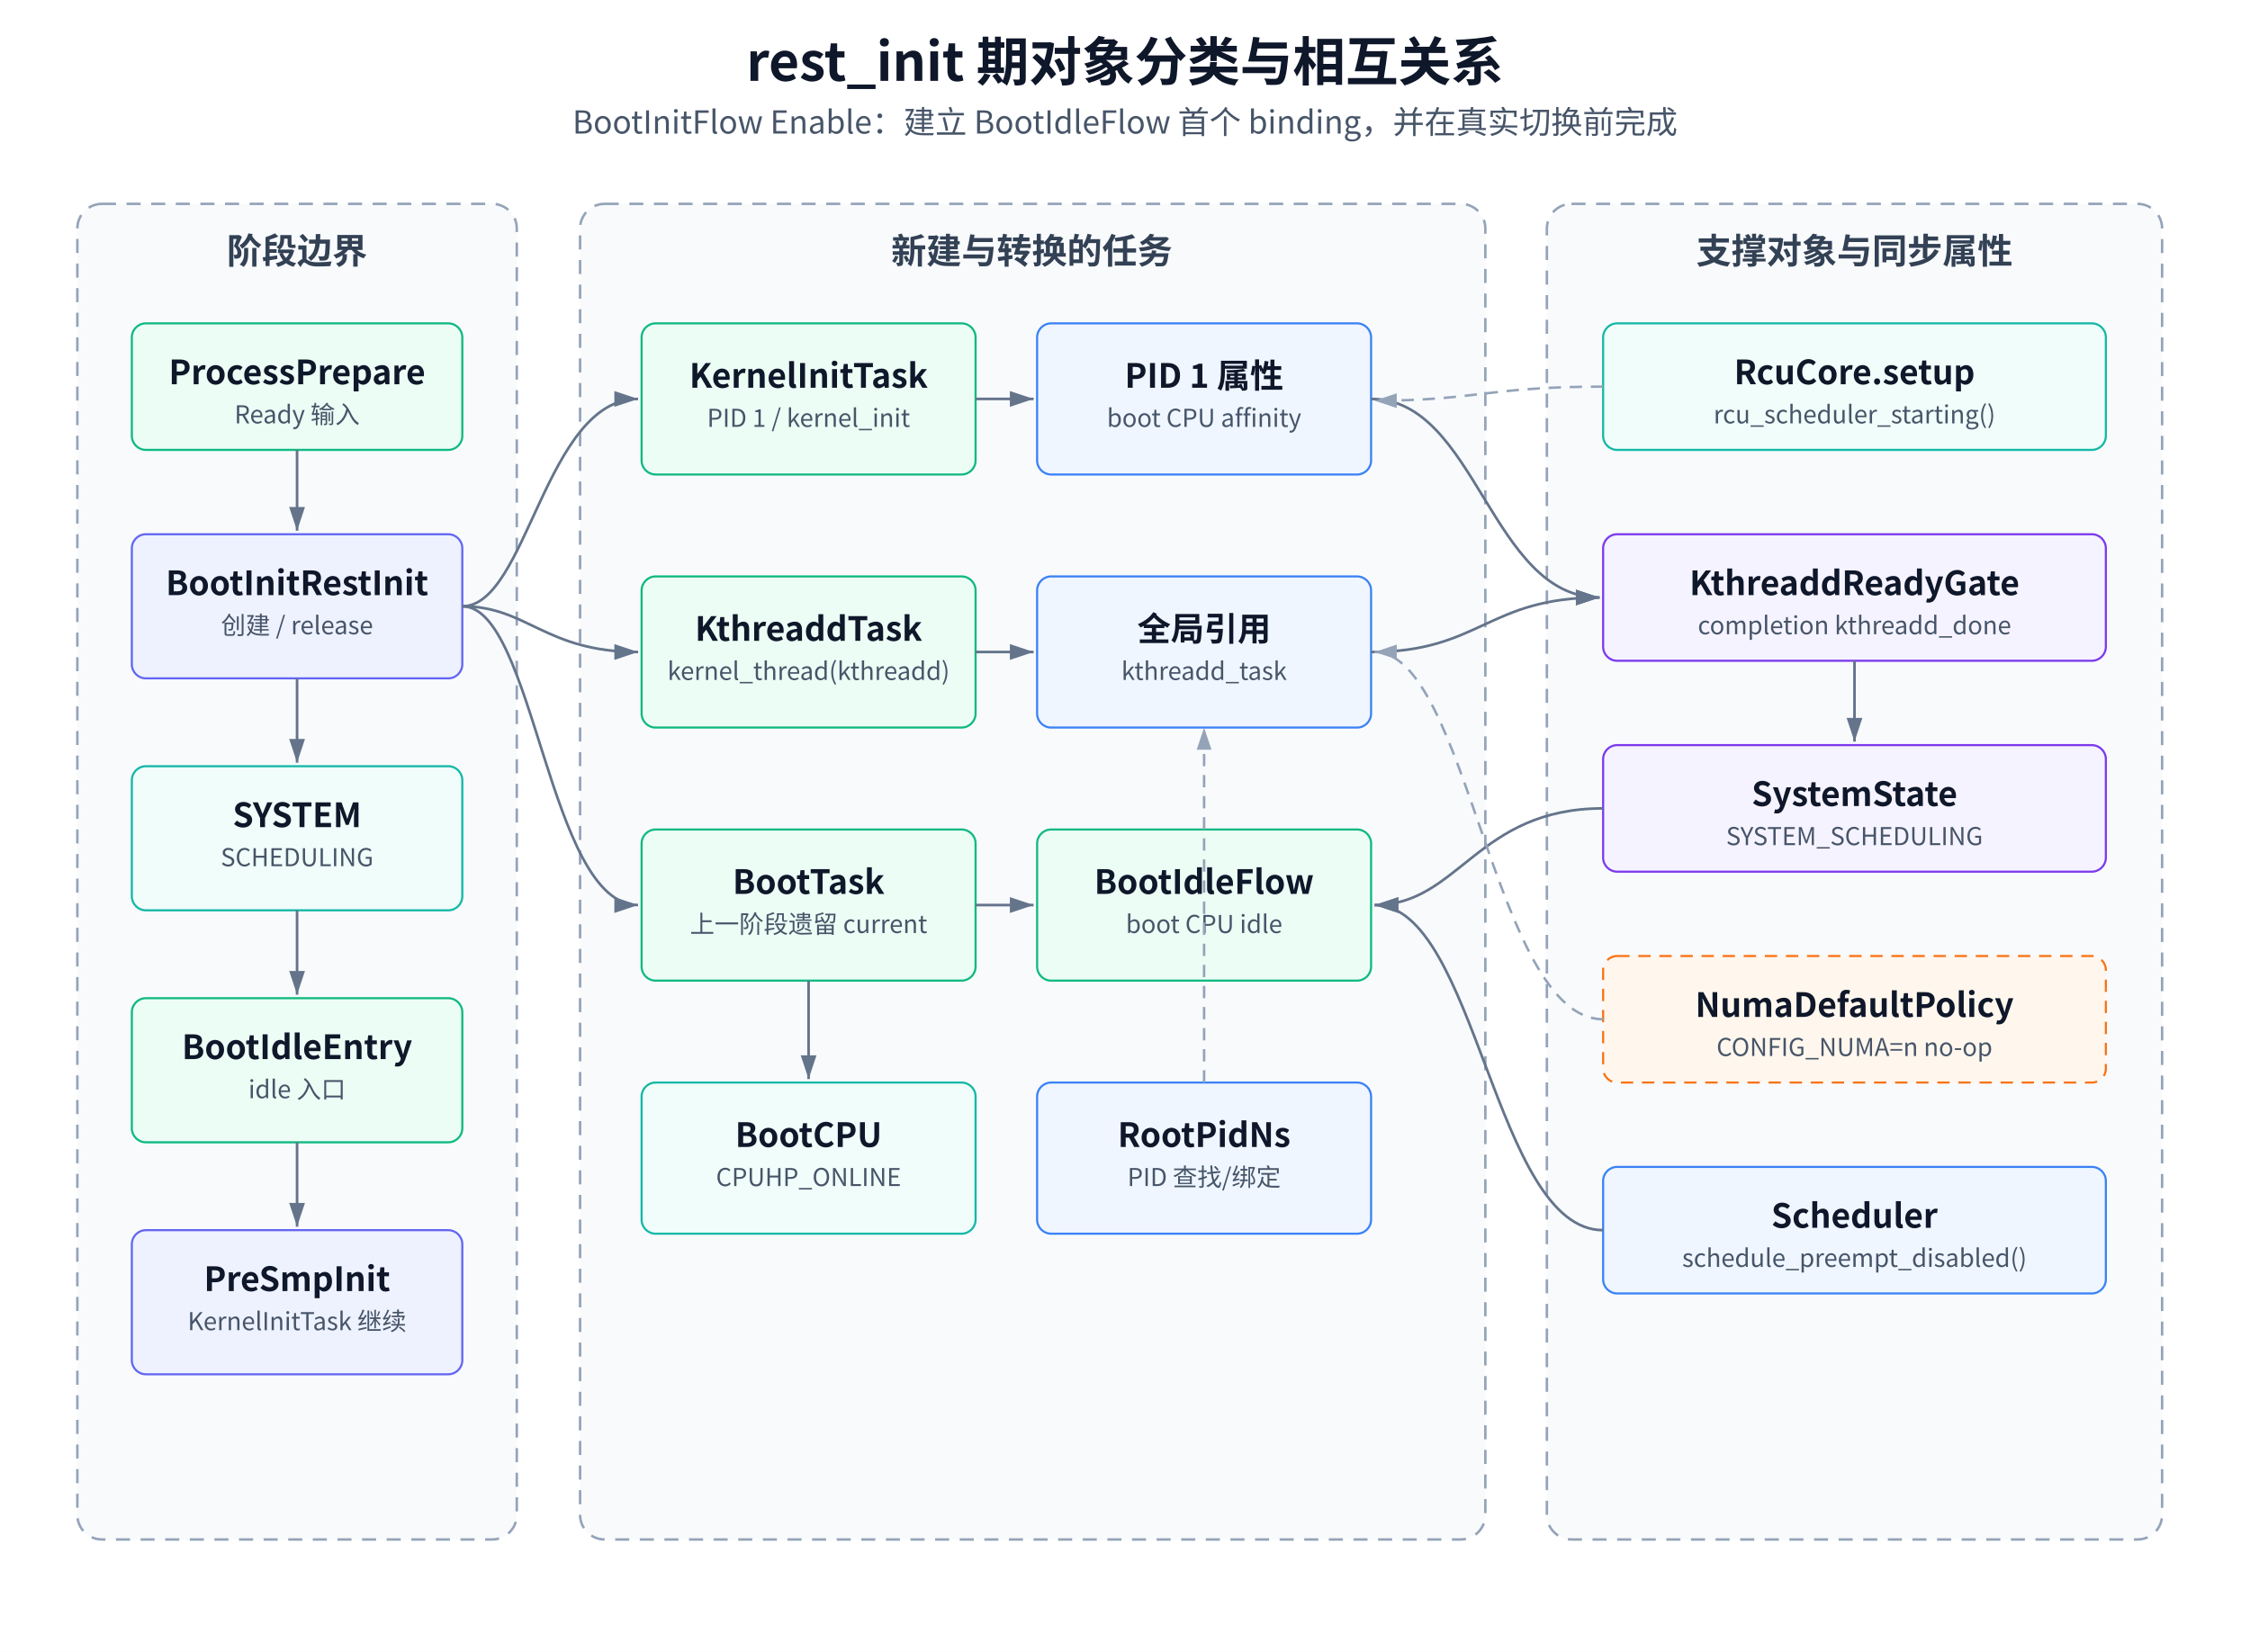
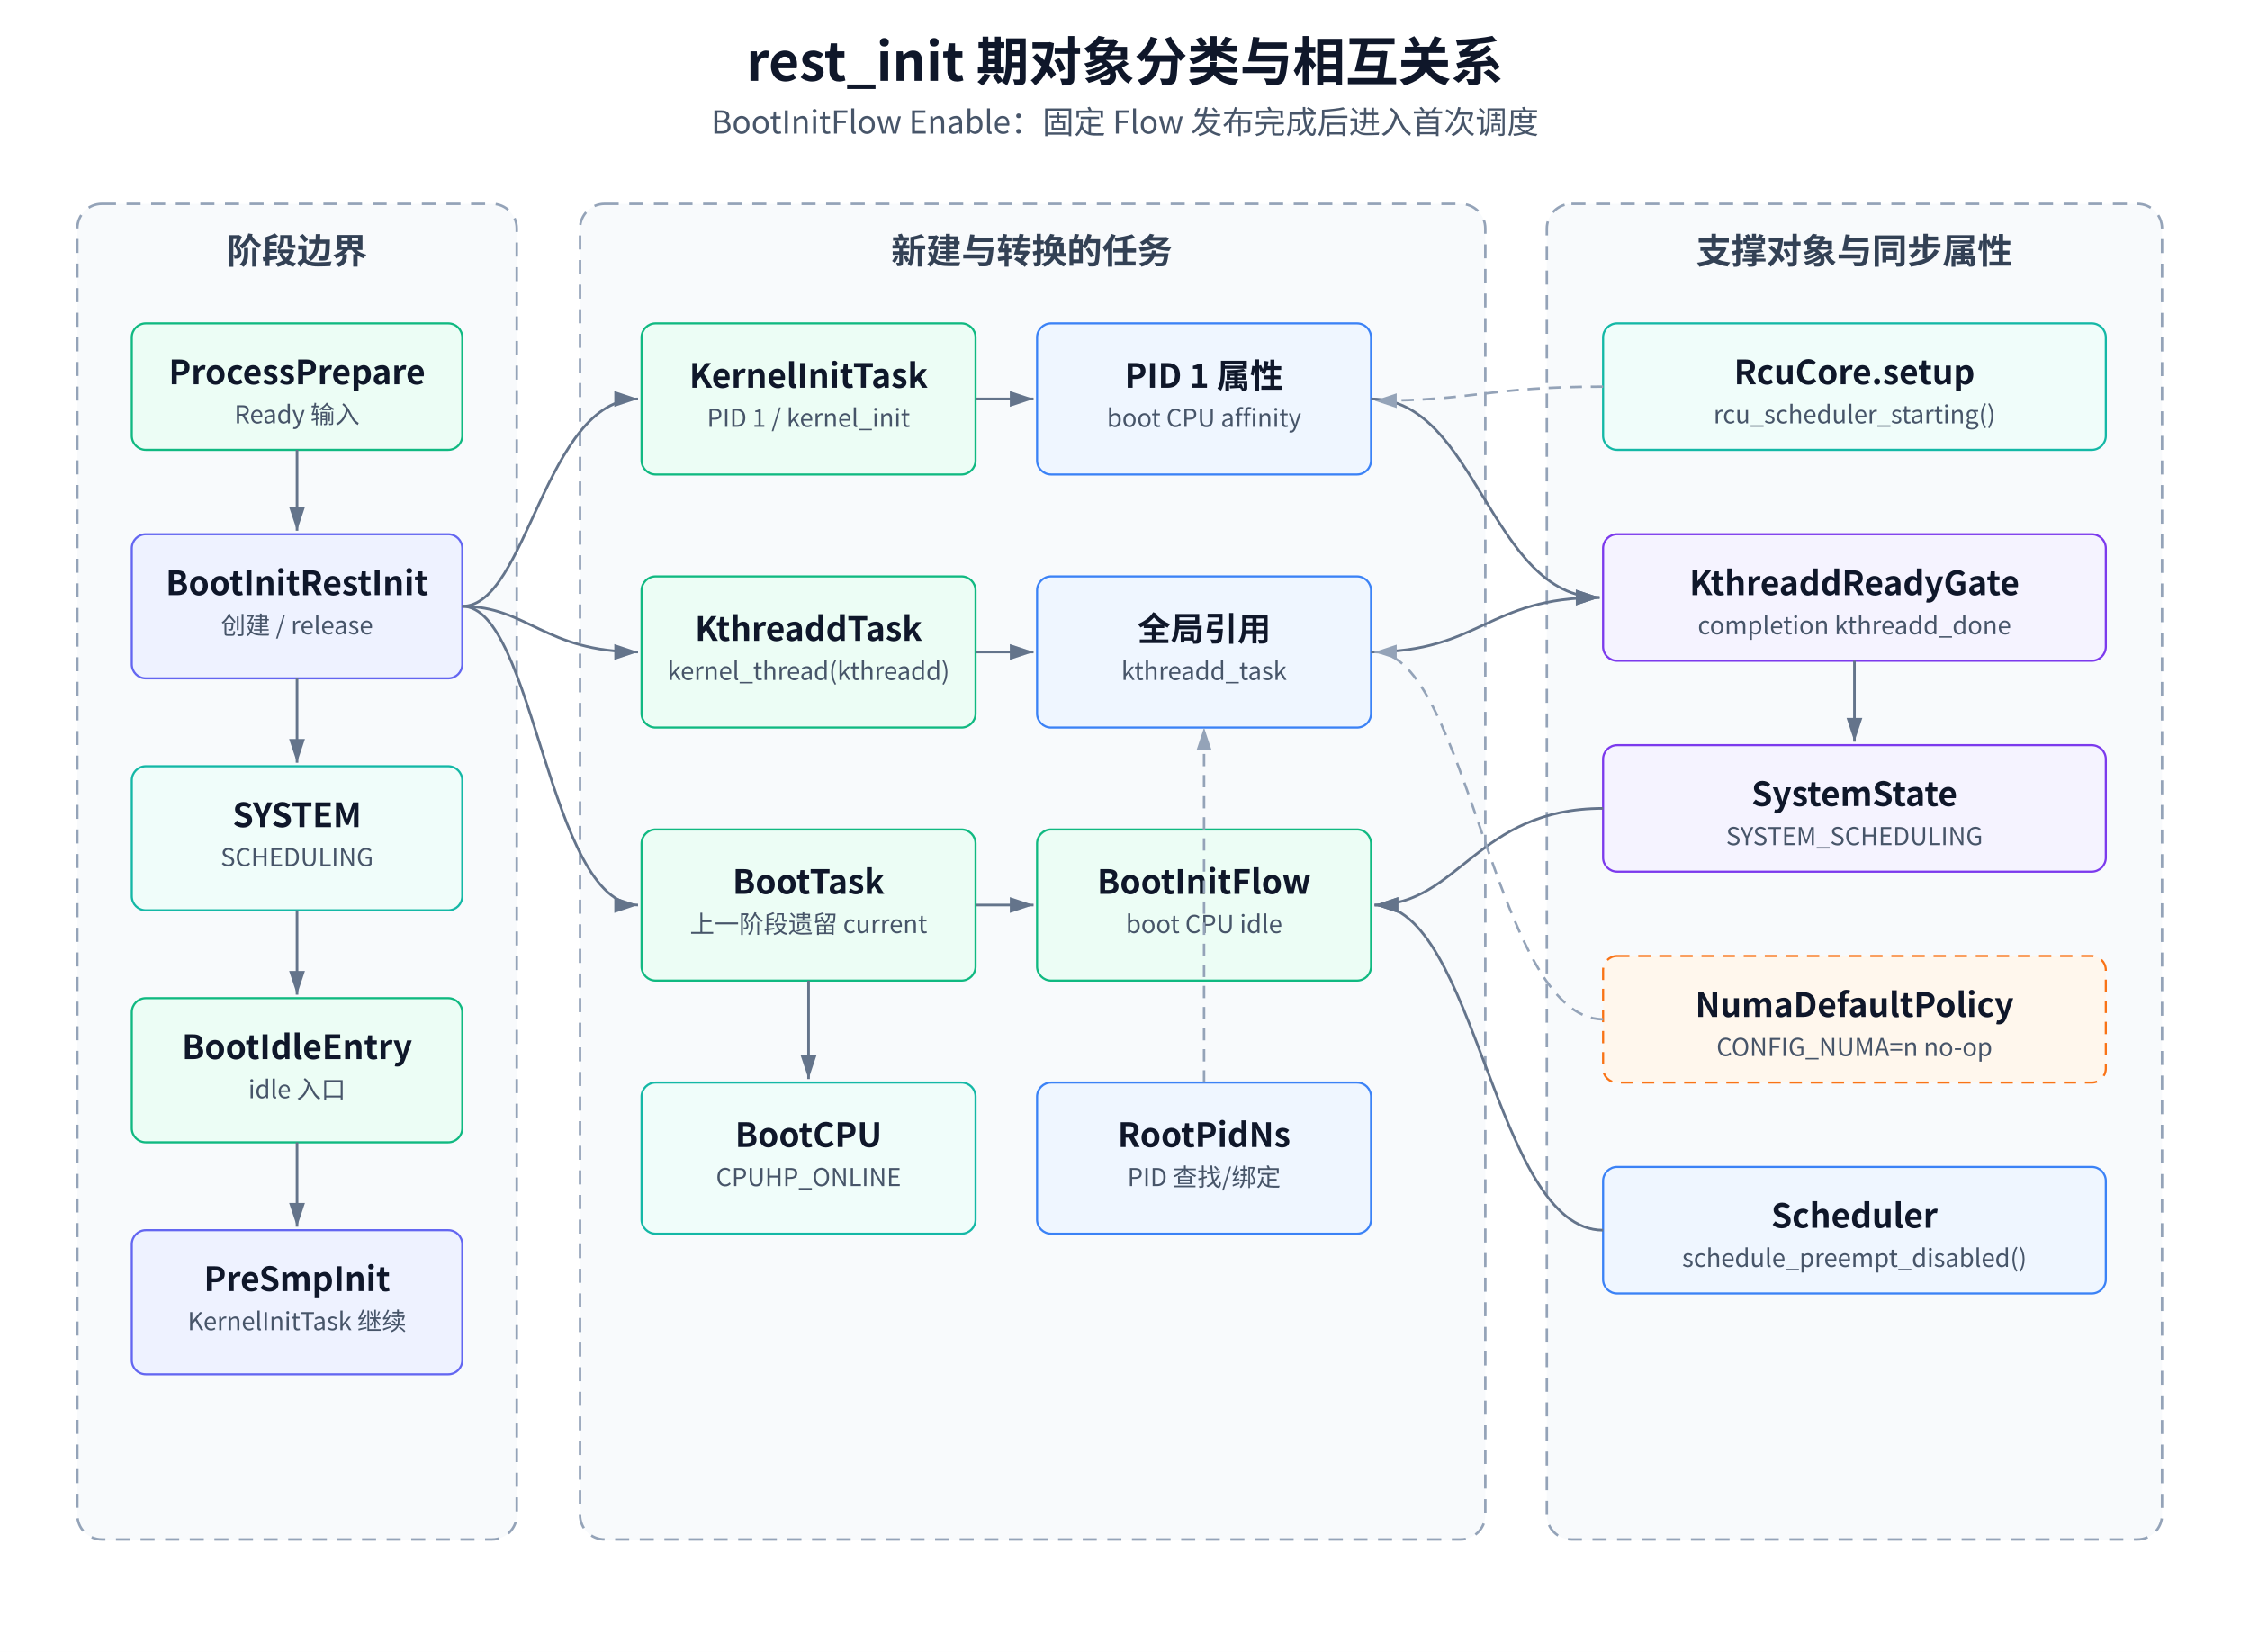
<svg xmlns="http://www.w3.org/2000/svg" width="1280" height="940" viewBox="0 0 1280 940" role="img" aria-labelledby="title desc">
  <defs>
    <style>
      text { font-family: "Microsoft YaHei", "Noto Sans CJK SC", "Source Han Sans SC", Arial, sans-serif; fill: #0f172a; }
      .title { font-size: 30px; font-weight: 600; }
      .subtitle { font-size: 18px; fill: #475569; }
      .group { fill: #f8fafc; stroke: #94a3b8; stroke-width: 1.4; stroke-dasharray: 8 6; }
      .box { fill: #ffffff; stroke: #334155; stroke-width: 1.2; }
      .phase { fill: #eef2ff; stroke: #6366f1; }
      .ready { fill: #ecfdf5; stroke: #10b981; }
      .flow { fill: #ecfdf5; stroke: #10b981; }
      .sched { fill: #f0fdfa; stroke: #14b8a6; }
      .sync { fill: #f5f3ff; stroke: #7c3aed; }
      .support { fill: #eff6ff; stroke: #3b82f6; }
      .trimmed { fill: #fff7ed; stroke: #f97316; stroke-dasharray: 7 5; }
      .label { font-size: 19px; font-weight: 600; dominant-baseline: middle; }
      .small { font-size: 14px; fill: #475569; dominant-baseline: middle; }
      .group-title { font-size: 20px; font-weight: 600; fill: #334155; }
      .edge { stroke: #64748b; stroke-width: 1.5; fill: none; marker-end: url(#arrow); }
      .edge-dash { stroke: #94a3b8; stroke-width: 1.4; fill: none; stroke-dasharray: 7 5; marker-end: url(#arrow2); }
    </style>
    <marker id="arrow" markerWidth="10" markerHeight="10" refX="9" refY="3" orient="auto" markerUnits="strokeWidth">
      <path d="M0,0 L0,6 L9,3 z" fill="#64748b" />
    </marker>
    <marker id="arrow2" markerWidth="10" markerHeight="10" refX="9" refY="3" orient="auto" markerUnits="strokeWidth">
      <path d="M0,0 L0,6 L9,3 z" fill="#94a3b8" />
    </marker>
  </defs>
  <rect x="0" y="0" width="1280" height="940" fill="#ffffff" />
  <text x="640" y="46" text-anchor="middle" class="title">rest_init 期对象分类与相互关系</text>
-   <text x="640" y="76" text-anchor="middle" class="subtitle">BootInitFlow Enable：建立 BootIdleFlow 首个 binding，并在真实切换前完成</text>
+   <text x="640" y="76" text-anchor="middle" class="subtitle">BootInitFlow Enable：固定 Flow 发布完成后进入首次调度</text>
  <rect x="44" y="116" width="250" height="760" rx="14" class="group" />
  <text x="169" y="150" text-anchor="middle" class="group-title">阶段边界</text>
  <rect x="75" y="184" width="188" height="72" rx="8" class="box ready" />
  <text x="169" y="212" text-anchor="middle" class="label">ProcessPrepare</text>
  <text x="169" y="236" text-anchor="middle" class="small">Ready 输入</text>
  <rect x="75" y="304" width="188" height="82" rx="8" class="box phase" />
  <text x="169" y="332" text-anchor="middle" class="label">BootInitRestInit</text>
  <text x="169" y="356" text-anchor="middle" class="small">创建 / release</text>
  <rect x="75" y="436" width="188" height="82" rx="8" class="box sched" />
  <text x="169" y="464" text-anchor="middle" class="label">SYSTEM</text>
  <text x="169" y="488" text-anchor="middle" class="small">SCHEDULING</text>
  <rect x="75" y="568" width="188" height="82" rx="8" class="box flow" />
  <text x="169" y="596" text-anchor="middle" class="label">BootIdleEntry</text>
  <text x="169" y="620" text-anchor="middle" class="small">idle 入口</text>
  <rect x="75" y="700" width="188" height="82" rx="8" class="box phase" />
  <text x="169" y="728" text-anchor="middle" class="label">PreSmpInit</text>
  <text x="169" y="752" text-anchor="middle" class="small">KernelInitTask 继续</text>
  <path d="M169 256 L169 302" class="edge" />
  <path d="M169 386 L169 434" class="edge" />
  <path d="M169 518 L169 566" class="edge" />
  <path d="M169 650 L169 698" class="edge" />
  <rect x="330" y="116" width="515" height="760" rx="14" class="group" />
  <text x="587" y="150" text-anchor="middle" class="group-title">新建与转换的任务</text>
  <rect x="365" y="184" width="190" height="86" rx="8" class="box flow" />
  <text x="460" y="214" text-anchor="middle" class="label">KernelInitTask</text>
  <text x="460" y="238" text-anchor="middle" class="small">PID 1 / kernel_init</text>
  <rect x="590" y="184" width="190" height="86" rx="8" class="box support" />
  <text x="685" y="214" text-anchor="middle" class="label">PID 1 属性</text>
  <text x="685" y="238" text-anchor="middle" class="small">boot CPU affinity</text>
  <rect x="365" y="328" width="190" height="86" rx="8" class="box flow" />
  <text x="460" y="358" text-anchor="middle" class="label">KthreaddTask</text>
  <text x="460" y="382" text-anchor="middle" class="small">kernel_thread(kthreadd)</text>
  <rect x="590" y="328" width="190" height="86" rx="8" class="box support" />
  <text x="685" y="358" text-anchor="middle" class="label">全局引用</text>
  <text x="685" y="382" text-anchor="middle" class="small">kthreadd_task</text>
  <rect x="365" y="472" width="190" height="86" rx="8" class="box flow" />
  <text x="460" y="502" text-anchor="middle" class="label">BootTask</text>
  <text x="460" y="526" text-anchor="middle" class="small">上一阶段遗留 current</text>
  <rect x="590" y="472" width="190" height="86" rx="8" class="box flow" />
-   <text x="685" y="502" text-anchor="middle" class="label">BootIdleFlow</text>
+   <text x="685" y="502" text-anchor="middle" class="label">BootInitFlow</text>
  <text x="685" y="526" text-anchor="middle" class="small">boot CPU idle</text>
  <rect x="365" y="616" width="190" height="86" rx="8" class="box sched" />
  <text x="460" y="646" text-anchor="middle" class="label">BootCPU</text>
  <text x="460" y="670" text-anchor="middle" class="small">CPUHP_ONLINE</text>
  <rect x="590" y="616" width="190" height="86" rx="8" class="box support" />
  <text x="685" y="646" text-anchor="middle" class="label">RootPidNs</text>
  <text x="685" y="670" text-anchor="middle" class="small">PID 查找/绑定</text>
  <path d="M555 227 L588 227" class="edge" />
  <path d="M555 371 L588 371" class="edge" />
  <path d="M555 515 L588 515" class="edge" />
  <path d="M460 558 L460 614" class="edge" />
  <path d="M685 616 L685 414" class="edge-dash" />
  <rect x="880" y="116" width="350" height="760" rx="14" class="group" />
  <text x="1055" y="150" text-anchor="middle" class="group-title">支撑对象与同步属性</text>
  <rect x="912" y="184" width="286" height="72" rx="8" class="box sched" />
  <text x="1055" y="212" text-anchor="middle" class="label">RcuCore.setup</text>
  <text x="1055" y="236" text-anchor="middle" class="small">rcu_scheduler_starting()</text>
  <rect x="912" y="304" width="286" height="72" rx="8" class="box sync" />
  <text x="1055" y="332" text-anchor="middle" class="label">KthreaddReadyGate</text>
  <text x="1055" y="356" text-anchor="middle" class="small">completion kthreadd_done</text>
  <rect x="912" y="424" width="286" height="72" rx="8" class="box sync" />
  <text x="1055" y="452" text-anchor="middle" class="label">SystemState</text>
  <text x="1055" y="476" text-anchor="middle" class="small">SYSTEM_SCHEDULING</text>
  <rect x="912" y="544" width="286" height="72" rx="8" class="box trimmed" />
  <text x="1055" y="572" text-anchor="middle" class="label">NumaDefaultPolicy</text>
  <text x="1055" y="596" text-anchor="middle" class="small">CONFIG_NUMA=n no-op</text>
  <rect x="912" y="664" width="286" height="72" rx="8" class="box support" />
  <text x="1055" y="692" text-anchor="middle" class="label">Scheduler</text>
  <text x="1055" y="716" text-anchor="middle" class="small">schedule_preempt_disabled()</text>
  <path d="M263 345 C300 345, 310 227, 363 227" class="edge" />
  <path d="M263 345 C300 345, 310 371, 363 371" class="edge" />
  <path d="M263 345 C304 345, 312 515, 363 515" class="edge" />
  <path d="M780 227 C840 227, 848 340, 910 340" class="edge" />
  <path d="M780 371 C842 371, 846 340, 910 340" class="edge" />
  <path d="M1055 376 L1055 422" class="edge" />
  <path d="M912 460 C840 460, 830 515, 782 515" class="edge" />
  <path d="M912 700 C850 700, 840 515, 782 515" class="edge" />
  <path d="M912 220 C846 220, 840 228, 782 228" class="edge-dash" />
  <path d="M912 580 C850 580, 835 371, 782 371" class="edge-dash" />
</svg>
